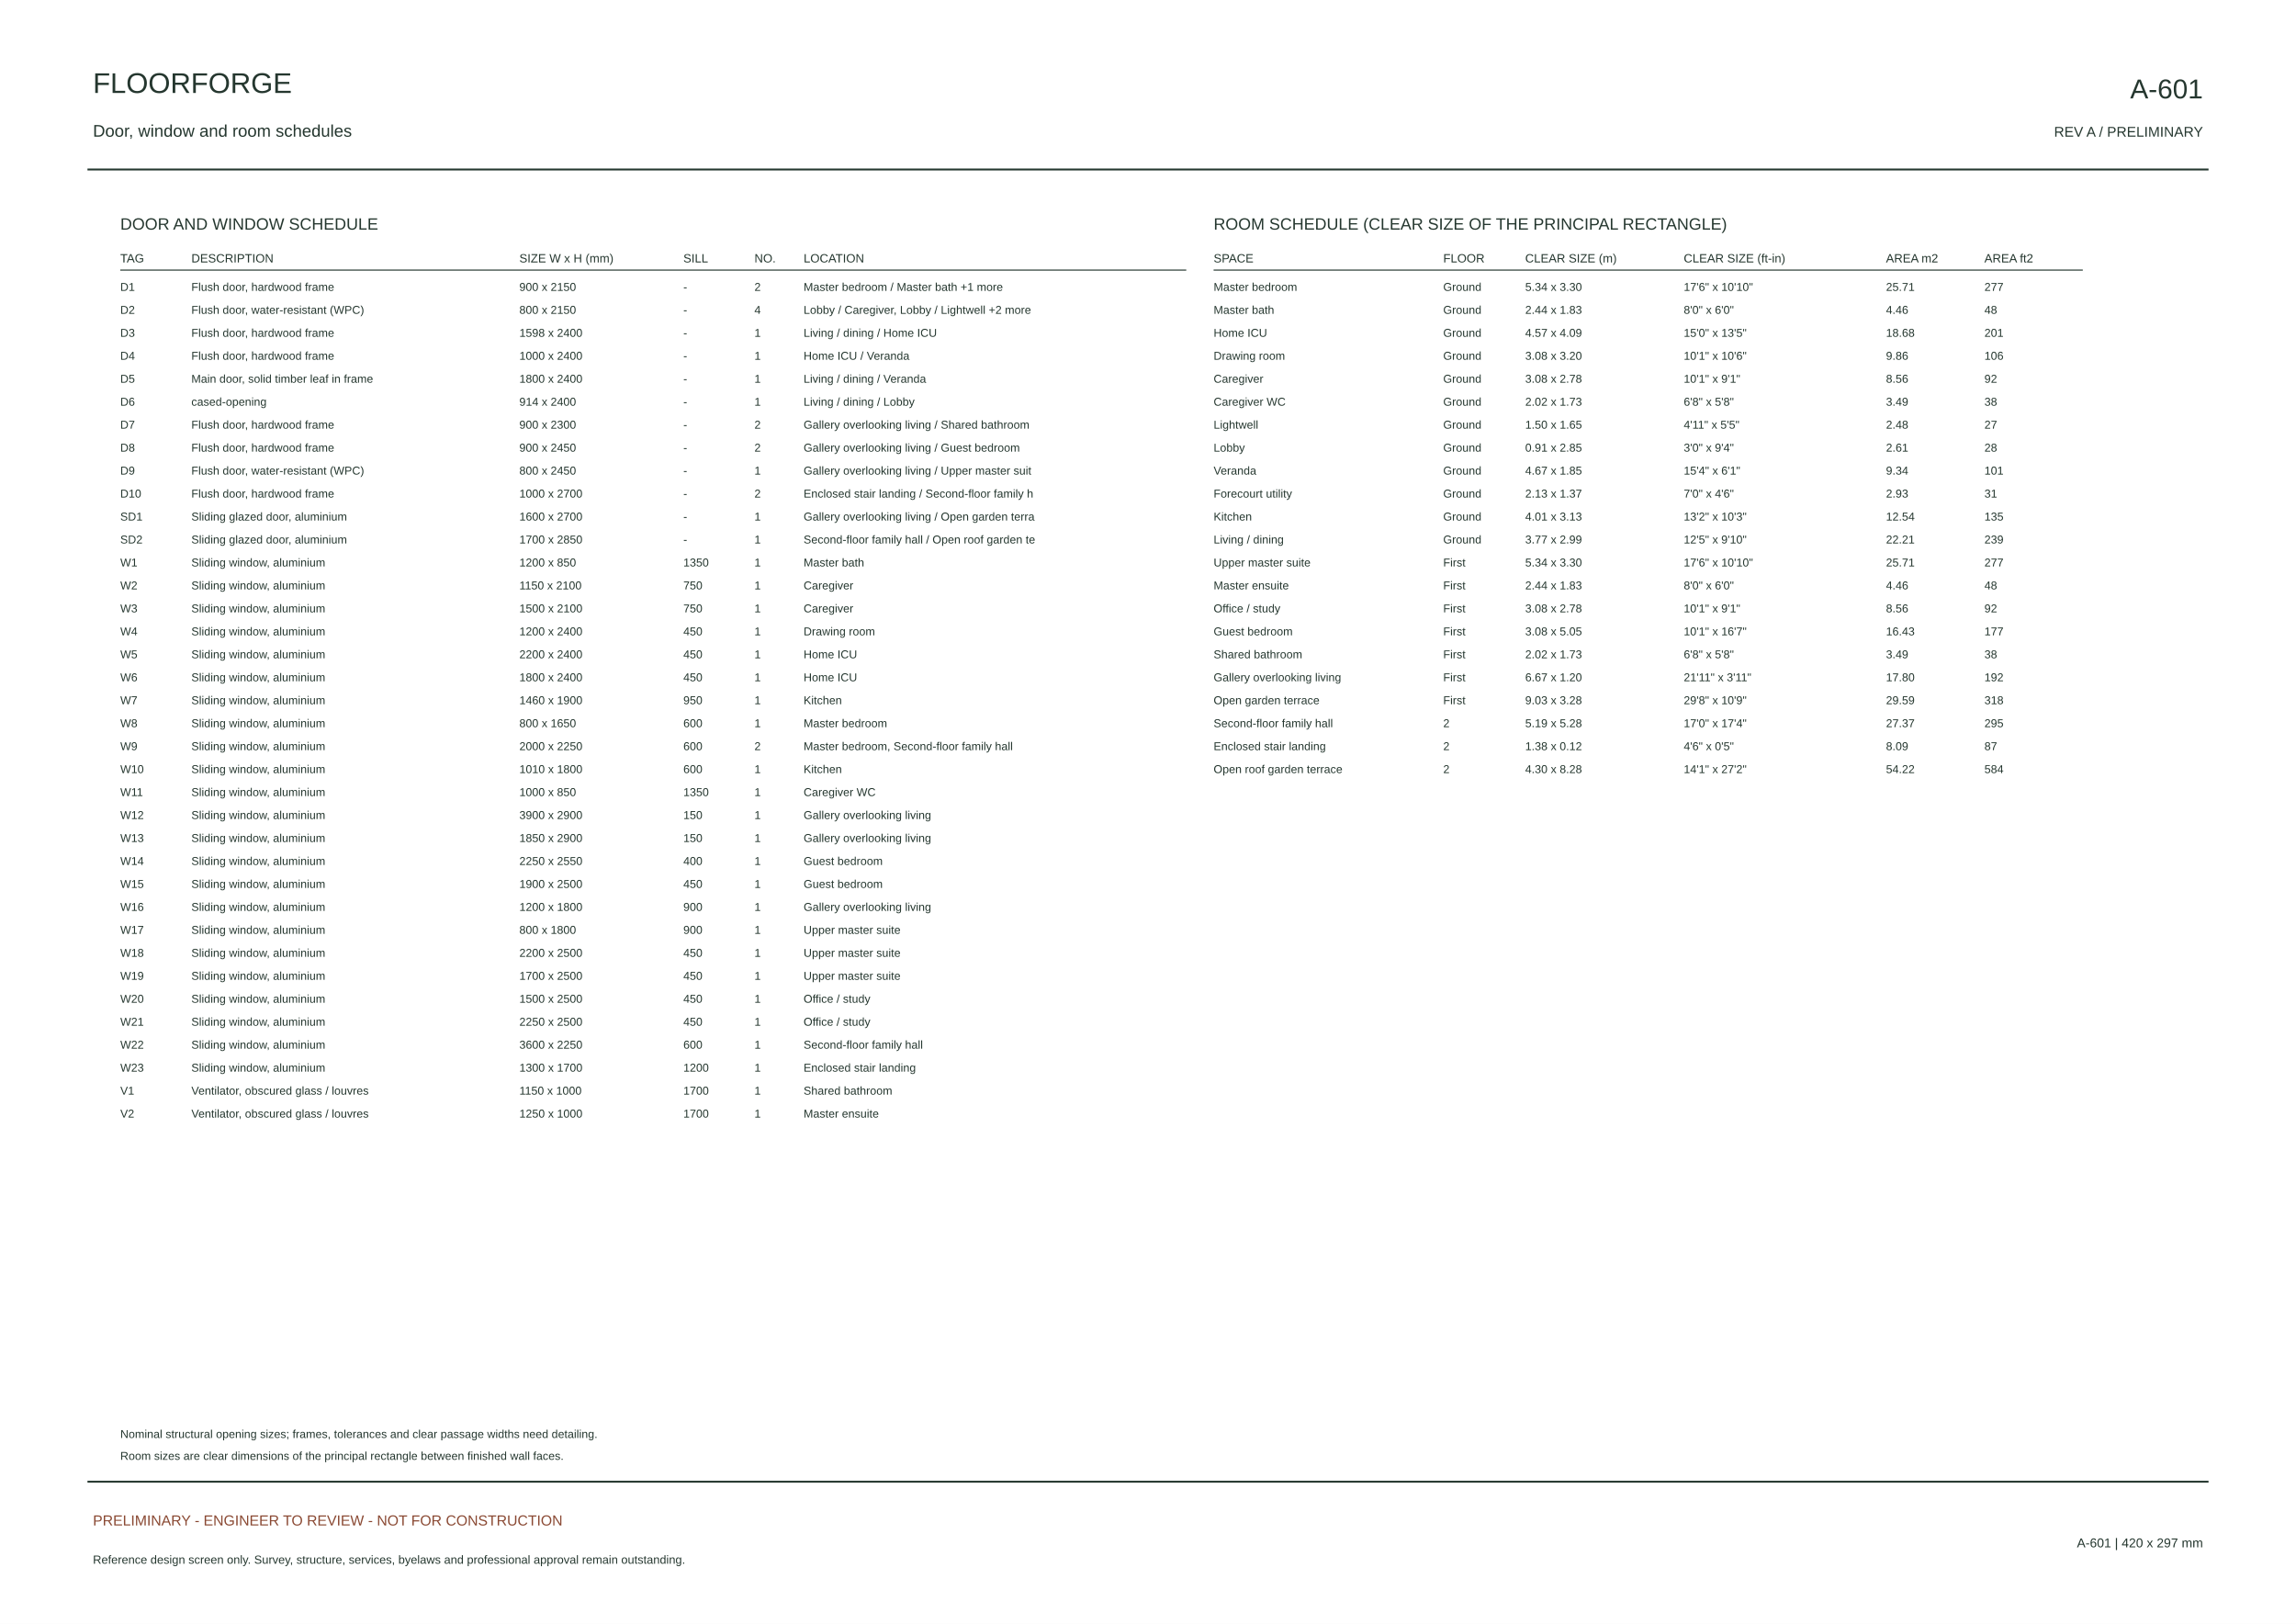
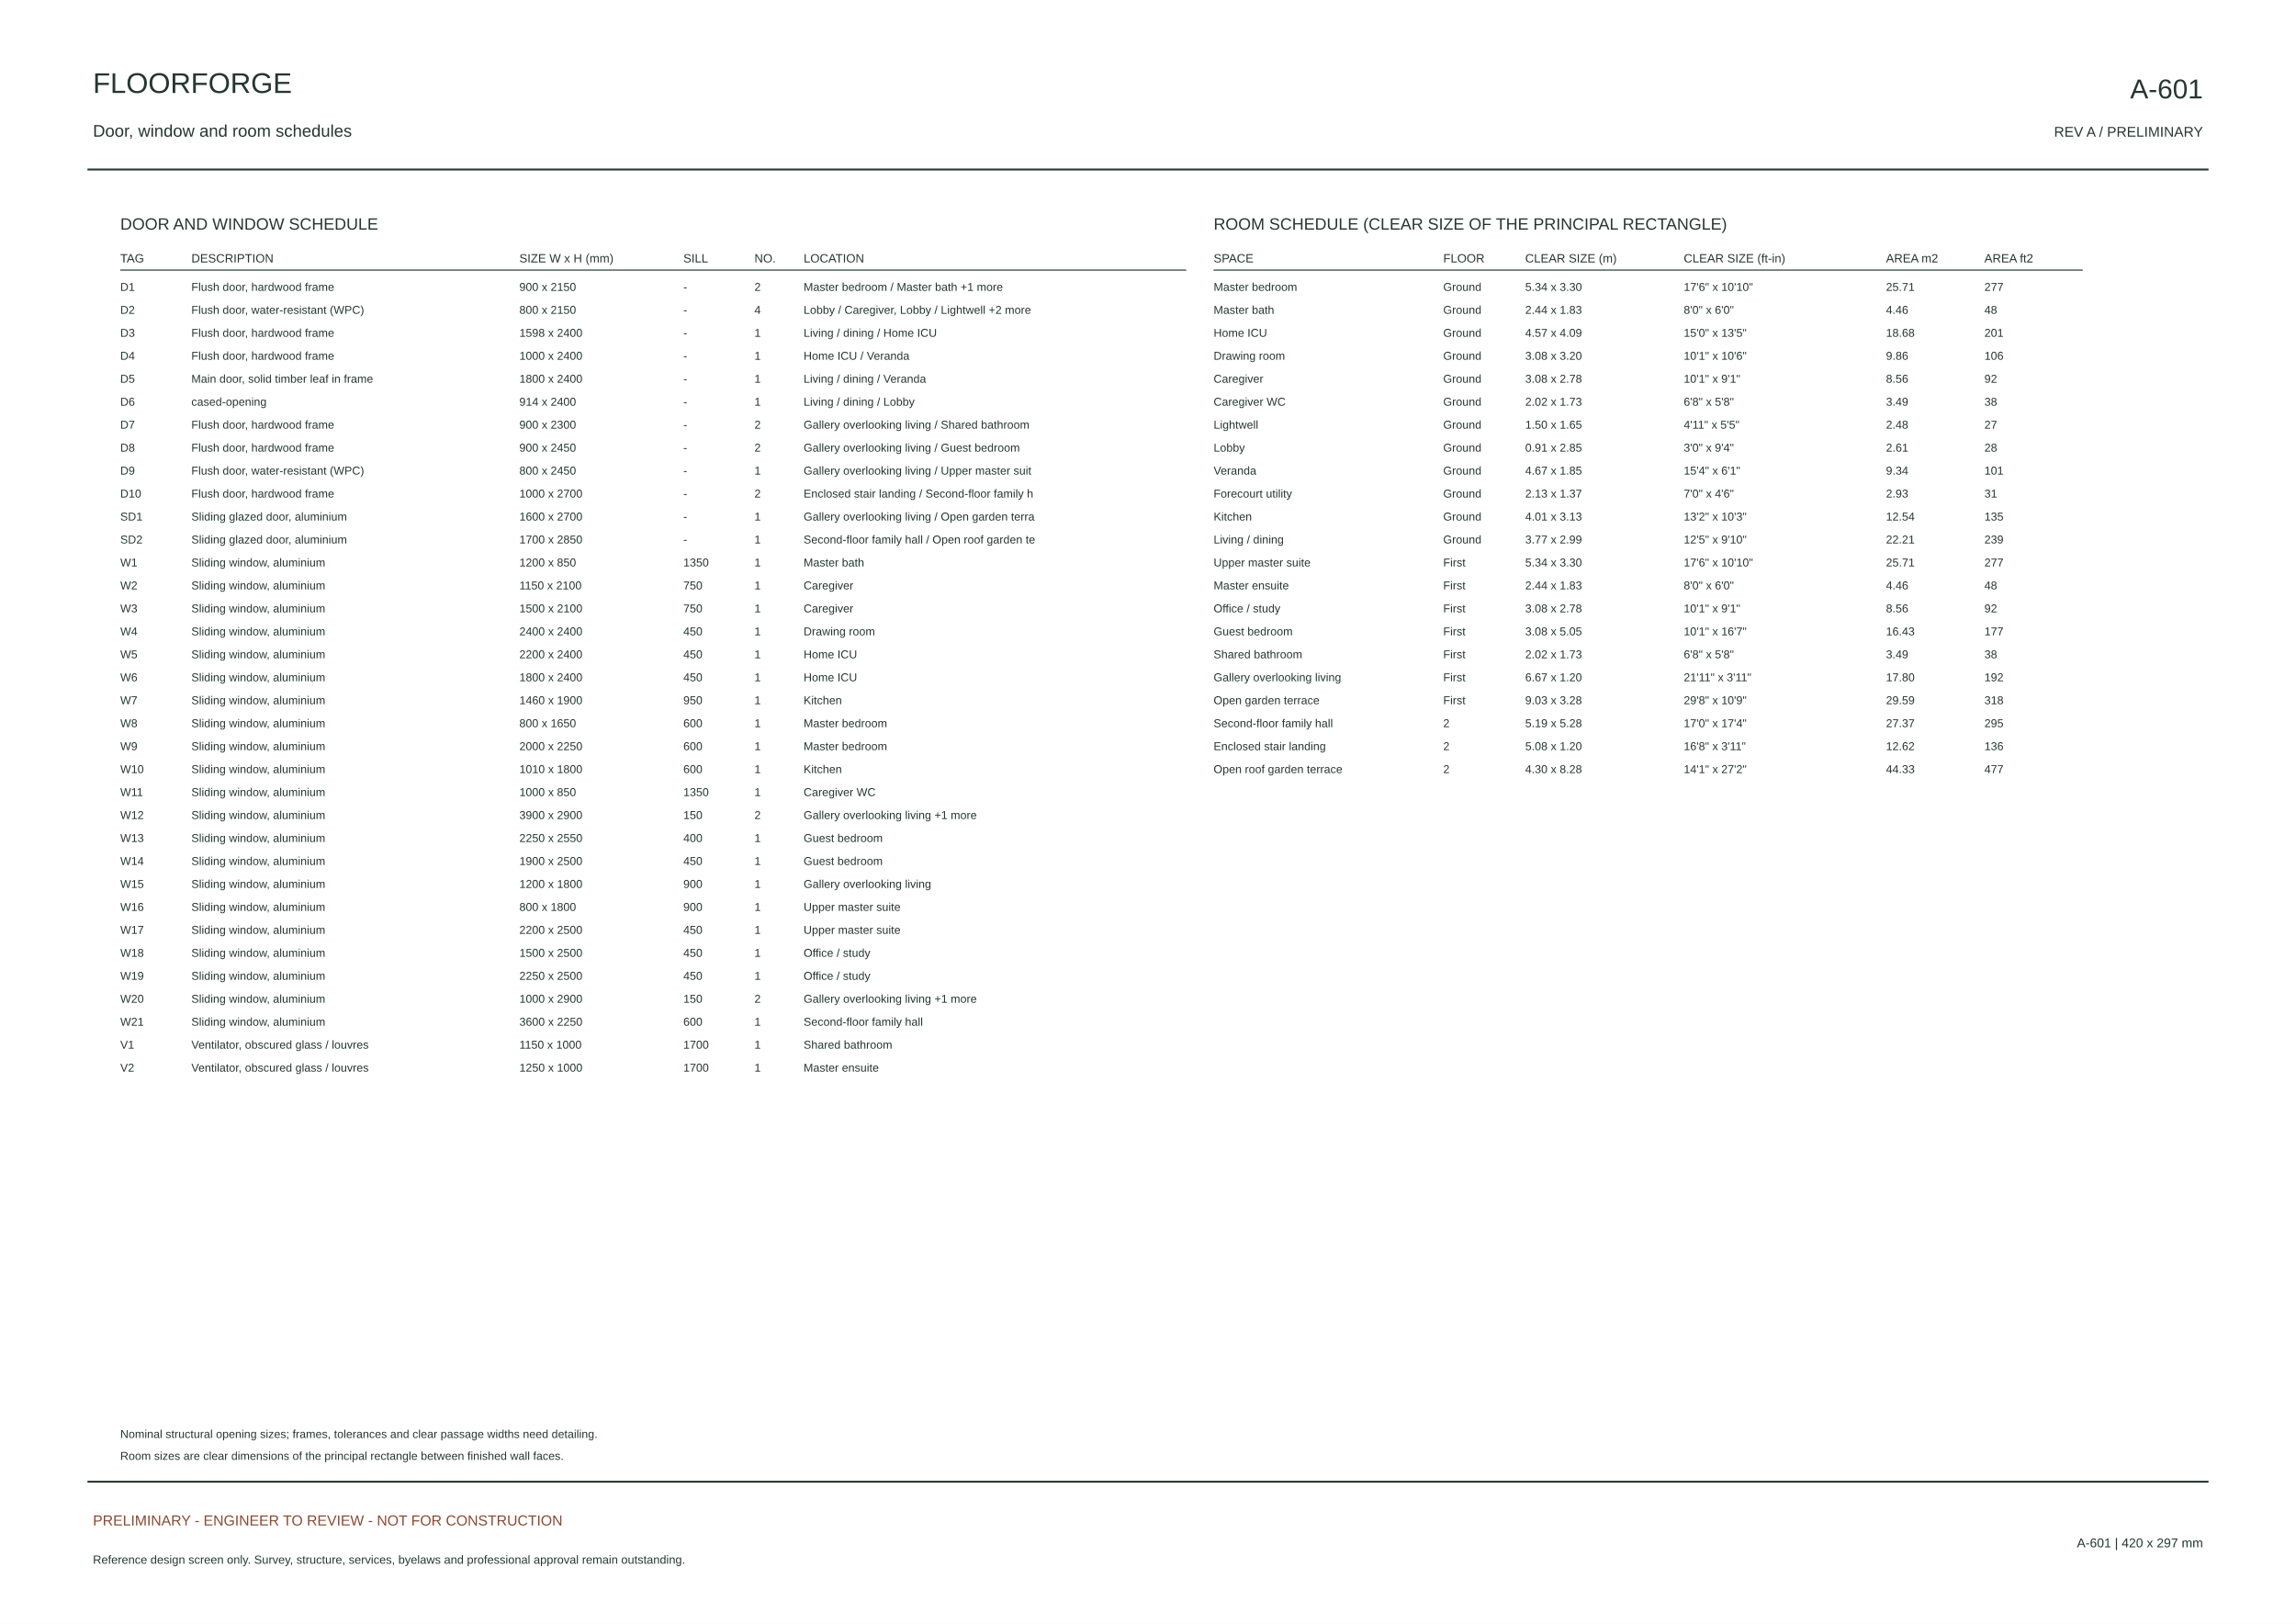
<svg xmlns="http://www.w3.org/2000/svg" width="420mm" height="297mm" viewBox="0 0 420 297">
  <rect width="420" height="297" fill="white" />
  <g font-family="Arial,Helvetica,sans-serif">
    <path d="M 16 31 H 404 M 16 271 H 404" stroke="#25372f" stroke-width=".35" />
    <text x="17" y="17" fill="#25372f" font-size="5.2" text-anchor="start">FLOORFORGE</text>
    <text x="17" y="25" fill="#25372f" font-size="3.1" text-anchor="start">Door, window and room schedules</text>
    <text x="403" y="18" fill="#25372f" font-size="5" text-anchor="end">A-601</text>
    <text x="403" y="25" fill="#25372f" font-size="2.6" text-anchor="end">REV A / PRELIMINARY</text>
    <text x="22" y="42" fill="#25372f" font-size="3" text-anchor="start">DOOR AND WINDOW SCHEDULE</text>
    <text x="22" y="48" fill="#25372f" font-size="2.2" text-anchor="start">TAG</text>
    <text x="35" y="48" fill="#25372f" font-size="2.2" text-anchor="start">DESCRIPTION</text>
    <text x="95" y="48" fill="#25372f" font-size="2.2" text-anchor="start">SIZE W x H (mm)</text>
    <text x="125" y="48" fill="#25372f" font-size="2.2" text-anchor="start">SILL</text>
    <text x="138" y="48" fill="#25372f" font-size="2.2" text-anchor="start">NO.</text>
    <text x="147" y="48" fill="#25372f" font-size="2.2" text-anchor="start">LOCATION</text>
    <path d="M 22 49.4 H 217" stroke="#25372f" stroke-width=".2" />
    <text x="22" y="53.2" fill="#25372f" font-size="2.1" text-anchor="start">D1</text>
    <text x="35" y="53.2" fill="#25372f" font-size="2.1" text-anchor="start">Flush door, hardwood frame</text>
    <text x="95" y="53.2" fill="#25372f" font-size="2.1" text-anchor="start">900 x 2150</text>
    <text x="125" y="53.2" fill="#25372f" font-size="2.1" text-anchor="start">-</text>
    <text x="138" y="53.2" fill="#25372f" font-size="2.1" text-anchor="start">2</text>
    <text x="147" y="53.2" fill="#25372f" font-size="2.1" text-anchor="start">Master bedroom / Master bath +1 more</text>
    <text x="22" y="57.4" fill="#25372f" font-size="2.1" text-anchor="start">D2</text>
    <text x="35" y="57.4" fill="#25372f" font-size="2.1" text-anchor="start">Flush door, water-resistant (WPC)</text>
    <text x="95" y="57.4" fill="#25372f" font-size="2.1" text-anchor="start">800 x 2150</text>
    <text x="125" y="57.4" fill="#25372f" font-size="2.1" text-anchor="start">-</text>
    <text x="138" y="57.4" fill="#25372f" font-size="2.1" text-anchor="start">4</text>
    <text x="147" y="57.4" fill="#25372f" font-size="2.1" text-anchor="start">Lobby / Caregiver, Lobby / Lightwell +2 more</text>
    <text x="22" y="61.6" fill="#25372f" font-size="2.1" text-anchor="start">D3</text>
    <text x="35" y="61.6" fill="#25372f" font-size="2.1" text-anchor="start">Flush door, hardwood frame</text>
    <text x="95" y="61.6" fill="#25372f" font-size="2.1" text-anchor="start">1598 x 2400</text>
    <text x="125" y="61.6" fill="#25372f" font-size="2.1" text-anchor="start">-</text>
    <text x="138" y="61.6" fill="#25372f" font-size="2.1" text-anchor="start">1</text>
    <text x="147" y="61.6" fill="#25372f" font-size="2.1" text-anchor="start">Living / dining / Home ICU</text>
    <text x="22" y="65.8" fill="#25372f" font-size="2.1" text-anchor="start">D4</text>
    <text x="35" y="65.8" fill="#25372f" font-size="2.1" text-anchor="start">Flush door, hardwood frame</text>
    <text x="95" y="65.8" fill="#25372f" font-size="2.1" text-anchor="start">1000 x 2400</text>
    <text x="125" y="65.8" fill="#25372f" font-size="2.1" text-anchor="start">-</text>
    <text x="138" y="65.8" fill="#25372f" font-size="2.1" text-anchor="start">1</text>
    <text x="147" y="65.8" fill="#25372f" font-size="2.1" text-anchor="start">Home ICU / Veranda</text>
    <text x="22" y="70" fill="#25372f" font-size="2.1" text-anchor="start">D5</text>
    <text x="35" y="70" fill="#25372f" font-size="2.1" text-anchor="start">Main door, solid timber leaf in frame</text>
    <text x="95" y="70" fill="#25372f" font-size="2.1" text-anchor="start">1800 x 2400</text>
    <text x="125" y="70" fill="#25372f" font-size="2.1" text-anchor="start">-</text>
    <text x="138" y="70" fill="#25372f" font-size="2.1" text-anchor="start">1</text>
    <text x="147" y="70" fill="#25372f" font-size="2.1" text-anchor="start">Living / dining / Veranda</text>
    <text x="22" y="74.2" fill="#25372f" font-size="2.1" text-anchor="start">D6</text>
    <text x="35" y="74.2" fill="#25372f" font-size="2.1" text-anchor="start">cased-opening</text>
    <text x="95" y="74.2" fill="#25372f" font-size="2.1" text-anchor="start">914 x 2400</text>
    <text x="125" y="74.2" fill="#25372f" font-size="2.1" text-anchor="start">-</text>
    <text x="138" y="74.2" fill="#25372f" font-size="2.1" text-anchor="start">1</text>
    <text x="147" y="74.2" fill="#25372f" font-size="2.1" text-anchor="start">Living / dining / Lobby</text>
    <text x="22" y="78.4" fill="#25372f" font-size="2.1" text-anchor="start">D7</text>
    <text x="35" y="78.4" fill="#25372f" font-size="2.1" text-anchor="start">Flush door, hardwood frame</text>
    <text x="95" y="78.4" fill="#25372f" font-size="2.1" text-anchor="start">900 x 2300</text>
    <text x="125" y="78.4" fill="#25372f" font-size="2.1" text-anchor="start">-</text>
    <text x="138" y="78.4" fill="#25372f" font-size="2.1" text-anchor="start">2</text>
    <text x="147" y="78.4" fill="#25372f" font-size="2.1" text-anchor="start">Gallery overlooking living / Shared bathroom</text>
    <text x="22" y="82.6" fill="#25372f" font-size="2.1" text-anchor="start">D8</text>
    <text x="35" y="82.6" fill="#25372f" font-size="2.1" text-anchor="start">Flush door, hardwood frame</text>
    <text x="95" y="82.6" fill="#25372f" font-size="2.1" text-anchor="start">900 x 2450</text>
    <text x="125" y="82.6" fill="#25372f" font-size="2.1" text-anchor="start">-</text>
    <text x="138" y="82.6" fill="#25372f" font-size="2.1" text-anchor="start">2</text>
    <text x="147" y="82.6" fill="#25372f" font-size="2.1" text-anchor="start">Gallery overlooking living / Guest bedroom</text>
    <text x="22" y="86.8" fill="#25372f" font-size="2.1" text-anchor="start">D9</text>
    <text x="35" y="86.8" fill="#25372f" font-size="2.1" text-anchor="start">Flush door, water-resistant (WPC)</text>
    <text x="95" y="86.8" fill="#25372f" font-size="2.1" text-anchor="start">800 x 2450</text>
    <text x="125" y="86.8" fill="#25372f" font-size="2.1" text-anchor="start">-</text>
    <text x="138" y="86.8" fill="#25372f" font-size="2.1" text-anchor="start">1</text>
    <text x="147" y="86.8" fill="#25372f" font-size="2.1" text-anchor="start">Gallery overlooking living / Upper master suit</text>
    <text x="22" y="91" fill="#25372f" font-size="2.1" text-anchor="start">D10</text>
    <text x="35" y="91" fill="#25372f" font-size="2.1" text-anchor="start">Flush door, hardwood frame</text>
    <text x="95" y="91" fill="#25372f" font-size="2.1" text-anchor="start">1000 x 2700</text>
    <text x="125" y="91" fill="#25372f" font-size="2.1" text-anchor="start">-</text>
    <text x="138" y="91" fill="#25372f" font-size="2.1" text-anchor="start">2</text>
    <text x="147" y="91" fill="#25372f" font-size="2.1" text-anchor="start">Enclosed stair landing / Second-floor family h</text>
    <text x="22" y="95.2" fill="#25372f" font-size="2.1" text-anchor="start">SD1</text>
    <text x="35" y="95.2" fill="#25372f" font-size="2.1" text-anchor="start">Sliding glazed door, aluminium</text>
    <text x="95" y="95.2" fill="#25372f" font-size="2.1" text-anchor="start">1600 x 2700</text>
    <text x="125" y="95.2" fill="#25372f" font-size="2.1" text-anchor="start">-</text>
    <text x="138" y="95.2" fill="#25372f" font-size="2.1" text-anchor="start">1</text>
    <text x="147" y="95.2" fill="#25372f" font-size="2.1" text-anchor="start">Gallery overlooking living / Open garden terra</text>
    <text x="22" y="99.4" fill="#25372f" font-size="2.1" text-anchor="start">SD2</text>
    <text x="35" y="99.4" fill="#25372f" font-size="2.1" text-anchor="start">Sliding glazed door, aluminium</text>
    <text x="95" y="99.4" fill="#25372f" font-size="2.1" text-anchor="start">1700 x 2850</text>
    <text x="125" y="99.4" fill="#25372f" font-size="2.1" text-anchor="start">-</text>
    <text x="138" y="99.4" fill="#25372f" font-size="2.1" text-anchor="start">1</text>
    <text x="147" y="99.4" fill="#25372f" font-size="2.1" text-anchor="start">Second-floor family hall / Open roof garden te</text>
    <text x="22" y="103.6" fill="#25372f" font-size="2.1" text-anchor="start">W1</text>
    <text x="35" y="103.6" fill="#25372f" font-size="2.1" text-anchor="start">Sliding window, aluminium</text>
    <text x="95" y="103.6" fill="#25372f" font-size="2.1" text-anchor="start">1200 x 850</text>
    <text x="125" y="103.6" fill="#25372f" font-size="2.1" text-anchor="start">1350</text>
    <text x="138" y="103.6" fill="#25372f" font-size="2.1" text-anchor="start">1</text>
    <text x="147" y="103.6" fill="#25372f" font-size="2.1" text-anchor="start">Master bath</text>
    <text x="22" y="107.8" fill="#25372f" font-size="2.1" text-anchor="start">W2</text>
    <text x="35" y="107.8" fill="#25372f" font-size="2.1" text-anchor="start">Sliding window, aluminium</text>
    <text x="95" y="107.8" fill="#25372f" font-size="2.1" text-anchor="start">1150 x 2100</text>
    <text x="125" y="107.8" fill="#25372f" font-size="2.1" text-anchor="start">750</text>
    <text x="138" y="107.8" fill="#25372f" font-size="2.1" text-anchor="start">1</text>
    <text x="147" y="107.8" fill="#25372f" font-size="2.1" text-anchor="start">Caregiver</text>
    <text x="22" y="112" fill="#25372f" font-size="2.1" text-anchor="start">W3</text>
    <text x="35" y="112" fill="#25372f" font-size="2.1" text-anchor="start">Sliding window, aluminium</text>
    <text x="95" y="112" fill="#25372f" font-size="2.1" text-anchor="start">1500 x 2100</text>
    <text x="125" y="112" fill="#25372f" font-size="2.1" text-anchor="start">750</text>
    <text x="138" y="112" fill="#25372f" font-size="2.1" text-anchor="start">1</text>
    <text x="147" y="112" fill="#25372f" font-size="2.1" text-anchor="start">Caregiver</text>
    <text x="22" y="116.2" fill="#25372f" font-size="2.1" text-anchor="start">W4</text>
    <text x="35" y="116.2" fill="#25372f" font-size="2.1" text-anchor="start">Sliding window, aluminium</text>
-     <text x="95" y="116.2" fill="#25372f" font-size="2.1" text-anchor="start">1200 x 2400</text>
+     <text x="95" y="116.2" fill="#25372f" font-size="2.1" text-anchor="start">2400 x 2400</text>
    <text x="125" y="116.2" fill="#25372f" font-size="2.1" text-anchor="start">450</text>
    <text x="138" y="116.2" fill="#25372f" font-size="2.1" text-anchor="start">1</text>
    <text x="147" y="116.2" fill="#25372f" font-size="2.1" text-anchor="start">Drawing room</text>
    <text x="22" y="120.4" fill="#25372f" font-size="2.1" text-anchor="start">W5</text>
    <text x="35" y="120.4" fill="#25372f" font-size="2.1" text-anchor="start">Sliding window, aluminium</text>
    <text x="95" y="120.4" fill="#25372f" font-size="2.1" text-anchor="start">2200 x 2400</text>
    <text x="125" y="120.4" fill="#25372f" font-size="2.1" text-anchor="start">450</text>
    <text x="138" y="120.4" fill="#25372f" font-size="2.1" text-anchor="start">1</text>
    <text x="147" y="120.4" fill="#25372f" font-size="2.1" text-anchor="start">Home ICU</text>
    <text x="22" y="124.6" fill="#25372f" font-size="2.1" text-anchor="start">W6</text>
    <text x="35" y="124.6" fill="#25372f" font-size="2.1" text-anchor="start">Sliding window, aluminium</text>
    <text x="95" y="124.6" fill="#25372f" font-size="2.1" text-anchor="start">1800 x 2400</text>
    <text x="125" y="124.6" fill="#25372f" font-size="2.1" text-anchor="start">450</text>
    <text x="138" y="124.6" fill="#25372f" font-size="2.1" text-anchor="start">1</text>
    <text x="147" y="124.6" fill="#25372f" font-size="2.1" text-anchor="start">Home ICU</text>
    <text x="22" y="128.8" fill="#25372f" font-size="2.1" text-anchor="start">W7</text>
    <text x="35" y="128.8" fill="#25372f" font-size="2.1" text-anchor="start">Sliding window, aluminium</text>
    <text x="95" y="128.8" fill="#25372f" font-size="2.1" text-anchor="start">1460 x 1900</text>
    <text x="125" y="128.8" fill="#25372f" font-size="2.1" text-anchor="start">950</text>
    <text x="138" y="128.8" fill="#25372f" font-size="2.1" text-anchor="start">1</text>
    <text x="147" y="128.8" fill="#25372f" font-size="2.1" text-anchor="start">Kitchen</text>
    <text x="22" y="133" fill="#25372f" font-size="2.1" text-anchor="start">W8</text>
    <text x="35" y="133" fill="#25372f" font-size="2.1" text-anchor="start">Sliding window, aluminium</text>
    <text x="95" y="133" fill="#25372f" font-size="2.1" text-anchor="start">800 x 1650</text>
    <text x="125" y="133" fill="#25372f" font-size="2.1" text-anchor="start">600</text>
    <text x="138" y="133" fill="#25372f" font-size="2.1" text-anchor="start">1</text>
    <text x="147" y="133" fill="#25372f" font-size="2.1" text-anchor="start">Master bedroom</text>
    <text x="22" y="137.2" fill="#25372f" font-size="2.1" text-anchor="start">W9</text>
    <text x="35" y="137.2" fill="#25372f" font-size="2.1" text-anchor="start">Sliding window, aluminium</text>
    <text x="95" y="137.2" fill="#25372f" font-size="2.1" text-anchor="start">2000 x 2250</text>
    <text x="125" y="137.2" fill="#25372f" font-size="2.1" text-anchor="start">600</text>
-     <text x="138" y="137.2" fill="#25372f" font-size="2.1" text-anchor="start">2</text>
-     <text x="147" y="137.2" fill="#25372f" font-size="2.1" text-anchor="start">Master bedroom, Second-floor family hall</text>
+     <text x="138" y="137.2" fill="#25372f" font-size="2.1" text-anchor="start">1</text>
+     <text x="147" y="137.2" fill="#25372f" font-size="2.1" text-anchor="start">Master bedroom</text>
    <text x="22" y="141.4" fill="#25372f" font-size="2.1" text-anchor="start">W10</text>
    <text x="35" y="141.4" fill="#25372f" font-size="2.1" text-anchor="start">Sliding window, aluminium</text>
    <text x="95" y="141.4" fill="#25372f" font-size="2.1" text-anchor="start">1010 x 1800</text>
    <text x="125" y="141.4" fill="#25372f" font-size="2.1" text-anchor="start">600</text>
    <text x="138" y="141.4" fill="#25372f" font-size="2.1" text-anchor="start">1</text>
    <text x="147" y="141.4" fill="#25372f" font-size="2.1" text-anchor="start">Kitchen</text>
    <text x="22" y="145.6" fill="#25372f" font-size="2.1" text-anchor="start">W11</text>
    <text x="35" y="145.6" fill="#25372f" font-size="2.1" text-anchor="start">Sliding window, aluminium</text>
    <text x="95" y="145.6" fill="#25372f" font-size="2.1" text-anchor="start">1000 x 850</text>
    <text x="125" y="145.6" fill="#25372f" font-size="2.1" text-anchor="start">1350</text>
    <text x="138" y="145.6" fill="#25372f" font-size="2.1" text-anchor="start">1</text>
    <text x="147" y="145.6" fill="#25372f" font-size="2.1" text-anchor="start">Caregiver WC</text>
    <text x="22" y="149.8" fill="#25372f" font-size="2.1" text-anchor="start">W12</text>
    <text x="35" y="149.8" fill="#25372f" font-size="2.1" text-anchor="start">Sliding window, aluminium</text>
    <text x="95" y="149.8" fill="#25372f" font-size="2.1" text-anchor="start">3900 x 2900</text>
    <text x="125" y="149.8" fill="#25372f" font-size="2.1" text-anchor="start">150</text>
-     <text x="138" y="149.8" fill="#25372f" font-size="2.1" text-anchor="start">1</text>
-     <text x="147" y="149.8" fill="#25372f" font-size="2.1" text-anchor="start">Gallery overlooking living</text>
+     <text x="138" y="149.8" fill="#25372f" font-size="2.1" text-anchor="start">2</text>
+     <text x="147" y="149.8" fill="#25372f" font-size="2.1" text-anchor="start">Gallery overlooking living +1 more</text>
    <text x="22" y="154" fill="#25372f" font-size="2.1" text-anchor="start">W13</text>
    <text x="35" y="154" fill="#25372f" font-size="2.1" text-anchor="start">Sliding window, aluminium</text>
-     <text x="95" y="154" fill="#25372f" font-size="2.1" text-anchor="start">1850 x 2900</text>
-     <text x="125" y="154" fill="#25372f" font-size="2.1" text-anchor="start">150</text>
+     <text x="95" y="154" fill="#25372f" font-size="2.1" text-anchor="start">2250 x 2550</text>
+     <text x="125" y="154" fill="#25372f" font-size="2.1" text-anchor="start">400</text>
    <text x="138" y="154" fill="#25372f" font-size="2.1" text-anchor="start">1</text>
-     <text x="147" y="154" fill="#25372f" font-size="2.1" text-anchor="start">Gallery overlooking living</text>
+     <text x="147" y="154" fill="#25372f" font-size="2.1" text-anchor="start">Guest bedroom</text>
    <text x="22" y="158.2" fill="#25372f" font-size="2.1" text-anchor="start">W14</text>
    <text x="35" y="158.2" fill="#25372f" font-size="2.1" text-anchor="start">Sliding window, aluminium</text>
-     <text x="95" y="158.2" fill="#25372f" font-size="2.1" text-anchor="start">2250 x 2550</text>
-     <text x="125" y="158.2" fill="#25372f" font-size="2.1" text-anchor="start">400</text>
+     <text x="95" y="158.2" fill="#25372f" font-size="2.1" text-anchor="start">1900 x 2500</text>
+     <text x="125" y="158.2" fill="#25372f" font-size="2.1" text-anchor="start">450</text>
    <text x="138" y="158.2" fill="#25372f" font-size="2.1" text-anchor="start">1</text>
    <text x="147" y="158.2" fill="#25372f" font-size="2.1" text-anchor="start">Guest bedroom</text>
    <text x="22" y="162.4" fill="#25372f" font-size="2.1" text-anchor="start">W15</text>
    <text x="35" y="162.4" fill="#25372f" font-size="2.1" text-anchor="start">Sliding window, aluminium</text>
-     <text x="95" y="162.4" fill="#25372f" font-size="2.1" text-anchor="start">1900 x 2500</text>
-     <text x="125" y="162.4" fill="#25372f" font-size="2.1" text-anchor="start">450</text>
+     <text x="95" y="162.4" fill="#25372f" font-size="2.1" text-anchor="start">1200 x 1800</text>
+     <text x="125" y="162.4" fill="#25372f" font-size="2.1" text-anchor="start">900</text>
    <text x="138" y="162.4" fill="#25372f" font-size="2.1" text-anchor="start">1</text>
-     <text x="147" y="162.4" fill="#25372f" font-size="2.1" text-anchor="start">Guest bedroom</text>
+     <text x="147" y="162.4" fill="#25372f" font-size="2.1" text-anchor="start">Gallery overlooking living</text>
    <text x="22" y="166.6" fill="#25372f" font-size="2.1" text-anchor="start">W16</text>
    <text x="35" y="166.6" fill="#25372f" font-size="2.1" text-anchor="start">Sliding window, aluminium</text>
-     <text x="95" y="166.6" fill="#25372f" font-size="2.1" text-anchor="start">1200 x 1800</text>
+     <text x="95" y="166.6" fill="#25372f" font-size="2.1" text-anchor="start">800 x 1800</text>
    <text x="125" y="166.6" fill="#25372f" font-size="2.1" text-anchor="start">900</text>
    <text x="138" y="166.6" fill="#25372f" font-size="2.1" text-anchor="start">1</text>
-     <text x="147" y="166.6" fill="#25372f" font-size="2.1" text-anchor="start">Gallery overlooking living</text>
+     <text x="147" y="166.6" fill="#25372f" font-size="2.1" text-anchor="start">Upper master suite</text>
    <text x="22" y="170.8" fill="#25372f" font-size="2.1" text-anchor="start">W17</text>
    <text x="35" y="170.8" fill="#25372f" font-size="2.1" text-anchor="start">Sliding window, aluminium</text>
-     <text x="95" y="170.8" fill="#25372f" font-size="2.1" text-anchor="start">800 x 1800</text>
-     <text x="125" y="170.8" fill="#25372f" font-size="2.1" text-anchor="start">900</text>
+     <text x="95" y="170.8" fill="#25372f" font-size="2.1" text-anchor="start">2200 x 2500</text>
+     <text x="125" y="170.8" fill="#25372f" font-size="2.1" text-anchor="start">450</text>
    <text x="138" y="170.8" fill="#25372f" font-size="2.1" text-anchor="start">1</text>
    <text x="147" y="170.8" fill="#25372f" font-size="2.1" text-anchor="start">Upper master suite</text>
    <text x="22" y="175" fill="#25372f" font-size="2.1" text-anchor="start">W18</text>
    <text x="35" y="175" fill="#25372f" font-size="2.1" text-anchor="start">Sliding window, aluminium</text>
-     <text x="95" y="175" fill="#25372f" font-size="2.1" text-anchor="start">2200 x 2500</text>
+     <text x="95" y="175" fill="#25372f" font-size="2.1" text-anchor="start">1500 x 2500</text>
    <text x="125" y="175" fill="#25372f" font-size="2.1" text-anchor="start">450</text>
    <text x="138" y="175" fill="#25372f" font-size="2.1" text-anchor="start">1</text>
-     <text x="147" y="175" fill="#25372f" font-size="2.1" text-anchor="start">Upper master suite</text>
+     <text x="147" y="175" fill="#25372f" font-size="2.1" text-anchor="start">Office / study</text>
    <text x="22" y="179.2" fill="#25372f" font-size="2.1" text-anchor="start">W19</text>
    <text x="35" y="179.2" fill="#25372f" font-size="2.1" text-anchor="start">Sliding window, aluminium</text>
-     <text x="95" y="179.2" fill="#25372f" font-size="2.1" text-anchor="start">1700 x 2500</text>
+     <text x="95" y="179.2" fill="#25372f" font-size="2.1" text-anchor="start">2250 x 2500</text>
    <text x="125" y="179.2" fill="#25372f" font-size="2.1" text-anchor="start">450</text>
    <text x="138" y="179.2" fill="#25372f" font-size="2.1" text-anchor="start">1</text>
-     <text x="147" y="179.2" fill="#25372f" font-size="2.1" text-anchor="start">Upper master suite</text>
+     <text x="147" y="179.2" fill="#25372f" font-size="2.1" text-anchor="start">Office / study</text>
    <text x="22" y="183.4" fill="#25372f" font-size="2.1" text-anchor="start">W20</text>
    <text x="35" y="183.4" fill="#25372f" font-size="2.1" text-anchor="start">Sliding window, aluminium</text>
-     <text x="95" y="183.4" fill="#25372f" font-size="2.1" text-anchor="start">1500 x 2500</text>
-     <text x="125" y="183.4" fill="#25372f" font-size="2.1" text-anchor="start">450</text>
-     <text x="138" y="183.4" fill="#25372f" font-size="2.1" text-anchor="start">1</text>
-     <text x="147" y="183.4" fill="#25372f" font-size="2.1" text-anchor="start">Office / study</text>
+     <text x="95" y="183.4" fill="#25372f" font-size="2.1" text-anchor="start">1000 x 2900</text>
+     <text x="125" y="183.4" fill="#25372f" font-size="2.1" text-anchor="start">150</text>
+     <text x="138" y="183.4" fill="#25372f" font-size="2.1" text-anchor="start">2</text>
+     <text x="147" y="183.4" fill="#25372f" font-size="2.1" text-anchor="start">Gallery overlooking living +1 more</text>
    <text x="22" y="187.6" fill="#25372f" font-size="2.1" text-anchor="start">W21</text>
    <text x="35" y="187.6" fill="#25372f" font-size="2.1" text-anchor="start">Sliding window, aluminium</text>
-     <text x="95" y="187.6" fill="#25372f" font-size="2.1" text-anchor="start">2250 x 2500</text>
-     <text x="125" y="187.6" fill="#25372f" font-size="2.1" text-anchor="start">450</text>
+     <text x="95" y="187.6" fill="#25372f" font-size="2.1" text-anchor="start">3600 x 2250</text>
+     <text x="125" y="187.6" fill="#25372f" font-size="2.1" text-anchor="start">600</text>
    <text x="138" y="187.6" fill="#25372f" font-size="2.1" text-anchor="start">1</text>
-     <text x="147" y="187.6" fill="#25372f" font-size="2.1" text-anchor="start">Office / study</text>
-     <text x="22" y="191.8" fill="#25372f" font-size="2.1" text-anchor="start">W22</text>
-     <text x="35" y="191.8" fill="#25372f" font-size="2.1" text-anchor="start">Sliding window, aluminium</text>
-     <text x="95" y="191.8" fill="#25372f" font-size="2.1" text-anchor="start">3600 x 2250</text>
-     <text x="125" y="191.8" fill="#25372f" font-size="2.1" text-anchor="start">600</text>
+     <text x="147" y="187.6" fill="#25372f" font-size="2.1" text-anchor="start">Second-floor family hall</text>
+     <text x="22" y="191.8" fill="#25372f" font-size="2.1" text-anchor="start">V1</text>
+     <text x="35" y="191.8" fill="#25372f" font-size="2.1" text-anchor="start">Ventilator, obscured glass / louvres</text>
+     <text x="95" y="191.8" fill="#25372f" font-size="2.1" text-anchor="start">1150 x 1000</text>
+     <text x="125" y="191.8" fill="#25372f" font-size="2.1" text-anchor="start">1700</text>
    <text x="138" y="191.8" fill="#25372f" font-size="2.1" text-anchor="start">1</text>
-     <text x="147" y="191.8" fill="#25372f" font-size="2.1" text-anchor="start">Second-floor family hall</text>
-     <text x="22" y="196" fill="#25372f" font-size="2.1" text-anchor="start">W23</text>
-     <text x="35" y="196" fill="#25372f" font-size="2.1" text-anchor="start">Sliding window, aluminium</text>
-     <text x="95" y="196" fill="#25372f" font-size="2.1" text-anchor="start">1300 x 1700</text>
-     <text x="125" y="196" fill="#25372f" font-size="2.1" text-anchor="start">1200</text>
+     <text x="147" y="191.8" fill="#25372f" font-size="2.1" text-anchor="start">Shared bathroom</text>
+     <text x="22" y="196" fill="#25372f" font-size="2.1" text-anchor="start">V2</text>
+     <text x="35" y="196" fill="#25372f" font-size="2.1" text-anchor="start">Ventilator, obscured glass / louvres</text>
+     <text x="95" y="196" fill="#25372f" font-size="2.1" text-anchor="start">1250 x 1000</text>
+     <text x="125" y="196" fill="#25372f" font-size="2.1" text-anchor="start">1700</text>
    <text x="138" y="196" fill="#25372f" font-size="2.1" text-anchor="start">1</text>
-     <text x="147" y="196" fill="#25372f" font-size="2.1" text-anchor="start">Enclosed stair landing</text>
-     <text x="22" y="200.2" fill="#25372f" font-size="2.1" text-anchor="start">V1</text>
-     <text x="35" y="200.2" fill="#25372f" font-size="2.1" text-anchor="start">Ventilator, obscured glass / louvres</text>
-     <text x="95" y="200.2" fill="#25372f" font-size="2.1" text-anchor="start">1150 x 1000</text>
-     <text x="125" y="200.2" fill="#25372f" font-size="2.1" text-anchor="start">1700</text>
-     <text x="138" y="200.2" fill="#25372f" font-size="2.1" text-anchor="start">1</text>
-     <text x="147" y="200.2" fill="#25372f" font-size="2.1" text-anchor="start">Shared bathroom</text>
-     <text x="22" y="204.4" fill="#25372f" font-size="2.1" text-anchor="start">V2</text>
-     <text x="35" y="204.4" fill="#25372f" font-size="2.1" text-anchor="start">Ventilator, obscured glass / louvres</text>
-     <text x="95" y="204.4" fill="#25372f" font-size="2.1" text-anchor="start">1250 x 1000</text>
-     <text x="125" y="204.4" fill="#25372f" font-size="2.1" text-anchor="start">1700</text>
-     <text x="138" y="204.4" fill="#25372f" font-size="2.1" text-anchor="start">1</text>
-     <text x="147" y="204.4" fill="#25372f" font-size="2.1" text-anchor="start">Master ensuite</text>
+     <text x="147" y="196" fill="#25372f" font-size="2.1" text-anchor="start">Master ensuite</text>
    <text x="222" y="42" fill="#25372f" font-size="3" text-anchor="start">ROOM SCHEDULE (CLEAR SIZE OF THE PRINCIPAL RECTANGLE)</text>
    <text x="222" y="48" fill="#25372f" font-size="2.2" text-anchor="start">SPACE</text>
    <text x="264" y="48" fill="#25372f" font-size="2.2" text-anchor="start">FLOOR</text>
    <text x="279" y="48" fill="#25372f" font-size="2.2" text-anchor="start">CLEAR SIZE (m)</text>
    <text x="308" y="48" fill="#25372f" font-size="2.2" text-anchor="start">CLEAR SIZE (ft-in)</text>
    <text x="345" y="48" fill="#25372f" font-size="2.2" text-anchor="start">AREA m2</text>
    <text x="363" y="48" fill="#25372f" font-size="2.2" text-anchor="start">AREA ft2</text>
    <path d="M 222 49.4 H 381" stroke="#25372f" stroke-width=".2" />
    <text x="222" y="53.2" fill="#25372f" font-size="2.1" text-anchor="start">Master bedroom</text>
    <text x="264" y="53.2" fill="#25372f" font-size="2.1" text-anchor="start">Ground</text>
    <text x="279" y="53.2" fill="#25372f" font-size="2.1" text-anchor="start">5.34 x 3.30</text>
    <text x="308" y="53.2" fill="#25372f" font-size="2.1" text-anchor="start">17'6" x 10'10"</text>
    <text x="345" y="53.2" fill="#25372f" font-size="2.1" text-anchor="start">25.71</text>
    <text x="363" y="53.2" fill="#25372f" font-size="2.1" text-anchor="start">277</text>
    <text x="222" y="57.4" fill="#25372f" font-size="2.1" text-anchor="start">Master bath</text>
    <text x="264" y="57.4" fill="#25372f" font-size="2.1" text-anchor="start">Ground</text>
    <text x="279" y="57.4" fill="#25372f" font-size="2.1" text-anchor="start">2.44 x 1.83</text>
    <text x="308" y="57.4" fill="#25372f" font-size="2.1" text-anchor="start">8'0" x 6'0"</text>
    <text x="345" y="57.4" fill="#25372f" font-size="2.1" text-anchor="start">4.46</text>
    <text x="363" y="57.4" fill="#25372f" font-size="2.1" text-anchor="start">48</text>
    <text x="222" y="61.6" fill="#25372f" font-size="2.1" text-anchor="start">Home ICU</text>
    <text x="264" y="61.6" fill="#25372f" font-size="2.1" text-anchor="start">Ground</text>
    <text x="279" y="61.6" fill="#25372f" font-size="2.1" text-anchor="start">4.57 x 4.09</text>
    <text x="308" y="61.6" fill="#25372f" font-size="2.1" text-anchor="start">15'0" x 13'5"</text>
    <text x="345" y="61.6" fill="#25372f" font-size="2.1" text-anchor="start">18.68</text>
    <text x="363" y="61.6" fill="#25372f" font-size="2.1" text-anchor="start">201</text>
    <text x="222" y="65.8" fill="#25372f" font-size="2.1" text-anchor="start">Drawing room</text>
    <text x="264" y="65.8" fill="#25372f" font-size="2.1" text-anchor="start">Ground</text>
    <text x="279" y="65.8" fill="#25372f" font-size="2.1" text-anchor="start">3.08 x 3.20</text>
    <text x="308" y="65.8" fill="#25372f" font-size="2.1" text-anchor="start">10'1" x 10'6"</text>
    <text x="345" y="65.8" fill="#25372f" font-size="2.1" text-anchor="start">9.86</text>
    <text x="363" y="65.8" fill="#25372f" font-size="2.1" text-anchor="start">106</text>
    <text x="222" y="70" fill="#25372f" font-size="2.1" text-anchor="start">Caregiver</text>
    <text x="264" y="70" fill="#25372f" font-size="2.1" text-anchor="start">Ground</text>
    <text x="279" y="70" fill="#25372f" font-size="2.1" text-anchor="start">3.08 x 2.78</text>
    <text x="308" y="70" fill="#25372f" font-size="2.1" text-anchor="start">10'1" x 9'1"</text>
    <text x="345" y="70" fill="#25372f" font-size="2.1" text-anchor="start">8.56</text>
    <text x="363" y="70" fill="#25372f" font-size="2.1" text-anchor="start">92</text>
    <text x="222" y="74.2" fill="#25372f" font-size="2.1" text-anchor="start">Caregiver WC</text>
    <text x="264" y="74.2" fill="#25372f" font-size="2.1" text-anchor="start">Ground</text>
    <text x="279" y="74.2" fill="#25372f" font-size="2.1" text-anchor="start">2.02 x 1.73</text>
    <text x="308" y="74.2" fill="#25372f" font-size="2.1" text-anchor="start">6'8" x 5'8"</text>
    <text x="345" y="74.2" fill="#25372f" font-size="2.1" text-anchor="start">3.49</text>
    <text x="363" y="74.2" fill="#25372f" font-size="2.1" text-anchor="start">38</text>
    <text x="222" y="78.4" fill="#25372f" font-size="2.1" text-anchor="start">Lightwell</text>
    <text x="264" y="78.4" fill="#25372f" font-size="2.1" text-anchor="start">Ground</text>
    <text x="279" y="78.4" fill="#25372f" font-size="2.1" text-anchor="start">1.50 x 1.65</text>
    <text x="308" y="78.4" fill="#25372f" font-size="2.1" text-anchor="start">4'11" x 5'5"</text>
    <text x="345" y="78.4" fill="#25372f" font-size="2.1" text-anchor="start">2.48</text>
    <text x="363" y="78.4" fill="#25372f" font-size="2.1" text-anchor="start">27</text>
    <text x="222" y="82.6" fill="#25372f" font-size="2.1" text-anchor="start">Lobby</text>
    <text x="264" y="82.6" fill="#25372f" font-size="2.1" text-anchor="start">Ground</text>
    <text x="279" y="82.6" fill="#25372f" font-size="2.1" text-anchor="start">0.91 x 2.85</text>
    <text x="308" y="82.6" fill="#25372f" font-size="2.1" text-anchor="start">3'0" x 9'4"</text>
    <text x="345" y="82.6" fill="#25372f" font-size="2.1" text-anchor="start">2.61</text>
    <text x="363" y="82.6" fill="#25372f" font-size="2.1" text-anchor="start">28</text>
    <text x="222" y="86.8" fill="#25372f" font-size="2.1" text-anchor="start">Veranda</text>
    <text x="264" y="86.8" fill="#25372f" font-size="2.1" text-anchor="start">Ground</text>
    <text x="279" y="86.8" fill="#25372f" font-size="2.1" text-anchor="start">4.67 x 1.85</text>
    <text x="308" y="86.8" fill="#25372f" font-size="2.1" text-anchor="start">15'4" x 6'1"</text>
    <text x="345" y="86.8" fill="#25372f" font-size="2.1" text-anchor="start">9.34</text>
    <text x="363" y="86.8" fill="#25372f" font-size="2.1" text-anchor="start">101</text>
    <text x="222" y="91" fill="#25372f" font-size="2.1" text-anchor="start">Forecourt utility</text>
    <text x="264" y="91" fill="#25372f" font-size="2.1" text-anchor="start">Ground</text>
    <text x="279" y="91" fill="#25372f" font-size="2.1" text-anchor="start">2.13 x 1.37</text>
    <text x="308" y="91" fill="#25372f" font-size="2.1" text-anchor="start">7'0" x 4'6"</text>
    <text x="345" y="91" fill="#25372f" font-size="2.1" text-anchor="start">2.93</text>
    <text x="363" y="91" fill="#25372f" font-size="2.1" text-anchor="start">31</text>
    <text x="222" y="95.2" fill="#25372f" font-size="2.1" text-anchor="start">Kitchen</text>
    <text x="264" y="95.2" fill="#25372f" font-size="2.1" text-anchor="start">Ground</text>
    <text x="279" y="95.2" fill="#25372f" font-size="2.1" text-anchor="start">4.01 x 3.13</text>
    <text x="308" y="95.2" fill="#25372f" font-size="2.1" text-anchor="start">13'2" x 10'3"</text>
    <text x="345" y="95.2" fill="#25372f" font-size="2.1" text-anchor="start">12.54</text>
    <text x="363" y="95.2" fill="#25372f" font-size="2.1" text-anchor="start">135</text>
    <text x="222" y="99.4" fill="#25372f" font-size="2.1" text-anchor="start">Living / dining</text>
    <text x="264" y="99.4" fill="#25372f" font-size="2.1" text-anchor="start">Ground</text>
    <text x="279" y="99.4" fill="#25372f" font-size="2.1" text-anchor="start">3.77 x 2.99</text>
    <text x="308" y="99.4" fill="#25372f" font-size="2.1" text-anchor="start">12'5" x 9'10"</text>
    <text x="345" y="99.4" fill="#25372f" font-size="2.1" text-anchor="start">22.21</text>
    <text x="363" y="99.4" fill="#25372f" font-size="2.1" text-anchor="start">239</text>
    <text x="222" y="103.6" fill="#25372f" font-size="2.1" text-anchor="start">Upper master suite</text>
    <text x="264" y="103.6" fill="#25372f" font-size="2.1" text-anchor="start">First</text>
    <text x="279" y="103.6" fill="#25372f" font-size="2.1" text-anchor="start">5.34 x 3.30</text>
    <text x="308" y="103.6" fill="#25372f" font-size="2.1" text-anchor="start">17'6" x 10'10"</text>
    <text x="345" y="103.6" fill="#25372f" font-size="2.1" text-anchor="start">25.71</text>
    <text x="363" y="103.6" fill="#25372f" font-size="2.1" text-anchor="start">277</text>
    <text x="222" y="107.8" fill="#25372f" font-size="2.1" text-anchor="start">Master ensuite</text>
    <text x="264" y="107.8" fill="#25372f" font-size="2.1" text-anchor="start">First</text>
    <text x="279" y="107.8" fill="#25372f" font-size="2.1" text-anchor="start">2.44 x 1.83</text>
    <text x="308" y="107.8" fill="#25372f" font-size="2.1" text-anchor="start">8'0" x 6'0"</text>
    <text x="345" y="107.8" fill="#25372f" font-size="2.1" text-anchor="start">4.46</text>
    <text x="363" y="107.8" fill="#25372f" font-size="2.1" text-anchor="start">48</text>
    <text x="222" y="112" fill="#25372f" font-size="2.1" text-anchor="start">Office / study</text>
    <text x="264" y="112" fill="#25372f" font-size="2.1" text-anchor="start">First</text>
    <text x="279" y="112" fill="#25372f" font-size="2.1" text-anchor="start">3.08 x 2.78</text>
    <text x="308" y="112" fill="#25372f" font-size="2.1" text-anchor="start">10'1" x 9'1"</text>
    <text x="345" y="112" fill="#25372f" font-size="2.1" text-anchor="start">8.56</text>
    <text x="363" y="112" fill="#25372f" font-size="2.1" text-anchor="start">92</text>
    <text x="222" y="116.2" fill="#25372f" font-size="2.1" text-anchor="start">Guest bedroom</text>
    <text x="264" y="116.2" fill="#25372f" font-size="2.1" text-anchor="start">First</text>
    <text x="279" y="116.2" fill="#25372f" font-size="2.1" text-anchor="start">3.08 x 5.05</text>
    <text x="308" y="116.2" fill="#25372f" font-size="2.1" text-anchor="start">10'1" x 16'7"</text>
    <text x="345" y="116.2" fill="#25372f" font-size="2.1" text-anchor="start">16.43</text>
    <text x="363" y="116.2" fill="#25372f" font-size="2.1" text-anchor="start">177</text>
    <text x="222" y="120.4" fill="#25372f" font-size="2.1" text-anchor="start">Shared bathroom</text>
    <text x="264" y="120.4" fill="#25372f" font-size="2.1" text-anchor="start">First</text>
    <text x="279" y="120.4" fill="#25372f" font-size="2.1" text-anchor="start">2.02 x 1.73</text>
    <text x="308" y="120.4" fill="#25372f" font-size="2.1" text-anchor="start">6'8" x 5'8"</text>
    <text x="345" y="120.4" fill="#25372f" font-size="2.1" text-anchor="start">3.49</text>
    <text x="363" y="120.4" fill="#25372f" font-size="2.1" text-anchor="start">38</text>
    <text x="222" y="124.6" fill="#25372f" font-size="2.1" text-anchor="start">Gallery overlooking living</text>
    <text x="264" y="124.6" fill="#25372f" font-size="2.1" text-anchor="start">First</text>
    <text x="279" y="124.6" fill="#25372f" font-size="2.1" text-anchor="start">6.67 x 1.20</text>
    <text x="308" y="124.6" fill="#25372f" font-size="2.1" text-anchor="start">21'11" x 3'11"</text>
    <text x="345" y="124.6" fill="#25372f" font-size="2.1" text-anchor="start">17.80</text>
    <text x="363" y="124.6" fill="#25372f" font-size="2.1" text-anchor="start">192</text>
    <text x="222" y="128.8" fill="#25372f" font-size="2.1" text-anchor="start">Open garden terrace</text>
    <text x="264" y="128.8" fill="#25372f" font-size="2.1" text-anchor="start">First</text>
    <text x="279" y="128.8" fill="#25372f" font-size="2.1" text-anchor="start">9.03 x 3.28</text>
    <text x="308" y="128.8" fill="#25372f" font-size="2.1" text-anchor="start">29'8" x 10'9"</text>
    <text x="345" y="128.8" fill="#25372f" font-size="2.1" text-anchor="start">29.59</text>
    <text x="363" y="128.8" fill="#25372f" font-size="2.1" text-anchor="start">318</text>
    <text x="222" y="133" fill="#25372f" font-size="2.1" text-anchor="start">Second-floor family hall</text>
    <text x="264" y="133" fill="#25372f" font-size="2.1" text-anchor="start">2</text>
    <text x="279" y="133" fill="#25372f" font-size="2.1" text-anchor="start">5.19 x 5.28</text>
    <text x="308" y="133" fill="#25372f" font-size="2.1" text-anchor="start">17'0" x 17'4"</text>
    <text x="345" y="133" fill="#25372f" font-size="2.1" text-anchor="start">27.37</text>
    <text x="363" y="133" fill="#25372f" font-size="2.1" text-anchor="start">295</text>
    <text x="222" y="137.2" fill="#25372f" font-size="2.1" text-anchor="start">Enclosed stair landing</text>
    <text x="264" y="137.2" fill="#25372f" font-size="2.1" text-anchor="start">2</text>
-     <text x="279" y="137.2" fill="#25372f" font-size="2.1" text-anchor="start">1.38 x 0.12</text>
-     <text x="308" y="137.2" fill="#25372f" font-size="2.1" text-anchor="start">4'6" x 0'5"</text>
-     <text x="345" y="137.2" fill="#25372f" font-size="2.1" text-anchor="start">8.09</text>
-     <text x="363" y="137.2" fill="#25372f" font-size="2.1" text-anchor="start">87</text>
+     <text x="279" y="137.2" fill="#25372f" font-size="2.1" text-anchor="start">5.08 x 1.20</text>
+     <text x="308" y="137.2" fill="#25372f" font-size="2.1" text-anchor="start">16'8" x 3'11"</text>
+     <text x="345" y="137.2" fill="#25372f" font-size="2.1" text-anchor="start">12.62</text>
+     <text x="363" y="137.2" fill="#25372f" font-size="2.1" text-anchor="start">136</text>
    <text x="222" y="141.4" fill="#25372f" font-size="2.1" text-anchor="start">Open roof garden terrace</text>
    <text x="264" y="141.4" fill="#25372f" font-size="2.1" text-anchor="start">2</text>
    <text x="279" y="141.4" fill="#25372f" font-size="2.1" text-anchor="start">4.30 x 8.28</text>
    <text x="308" y="141.4" fill="#25372f" font-size="2.1" text-anchor="start">14'1" x 27'2"</text>
-     <text x="345" y="141.4" fill="#25372f" font-size="2.1" text-anchor="start">54.22</text>
-     <text x="363" y="141.4" fill="#25372f" font-size="2.1" text-anchor="start">584</text>
+     <text x="345" y="141.4" fill="#25372f" font-size="2.1" text-anchor="start">44.33</text>
+     <text x="363" y="141.4" fill="#25372f" font-size="2.1" text-anchor="start">477</text>
    <text x="22" y="263" fill="#25372f" font-size="2.1" text-anchor="start">Nominal structural opening sizes; frames, tolerances and clear passage widths need detailing.</text>
    <text x="22" y="267" fill="#25372f" font-size="2.1" text-anchor="start">Room sizes are clear dimensions of the principal rectangle between finished wall faces.</text>
    <text x="17" y="279" fill="#8a4933" font-size="2.65" text-anchor="start">PRELIMINARY - ENGINEER TO REVIEW - NOT FOR CONSTRUCTION</text>
    <text x="17" y="286" fill="#25372f" font-size="2.15" text-anchor="start">Reference design screen only. Survey, structure, services, byelaws and professional approval remain outstanding.</text>
    <text x="403" y="283" fill="#25372f" font-size="2.35" text-anchor="end">A-601  |  420 x 297 mm</text>
  </g>
</svg>
